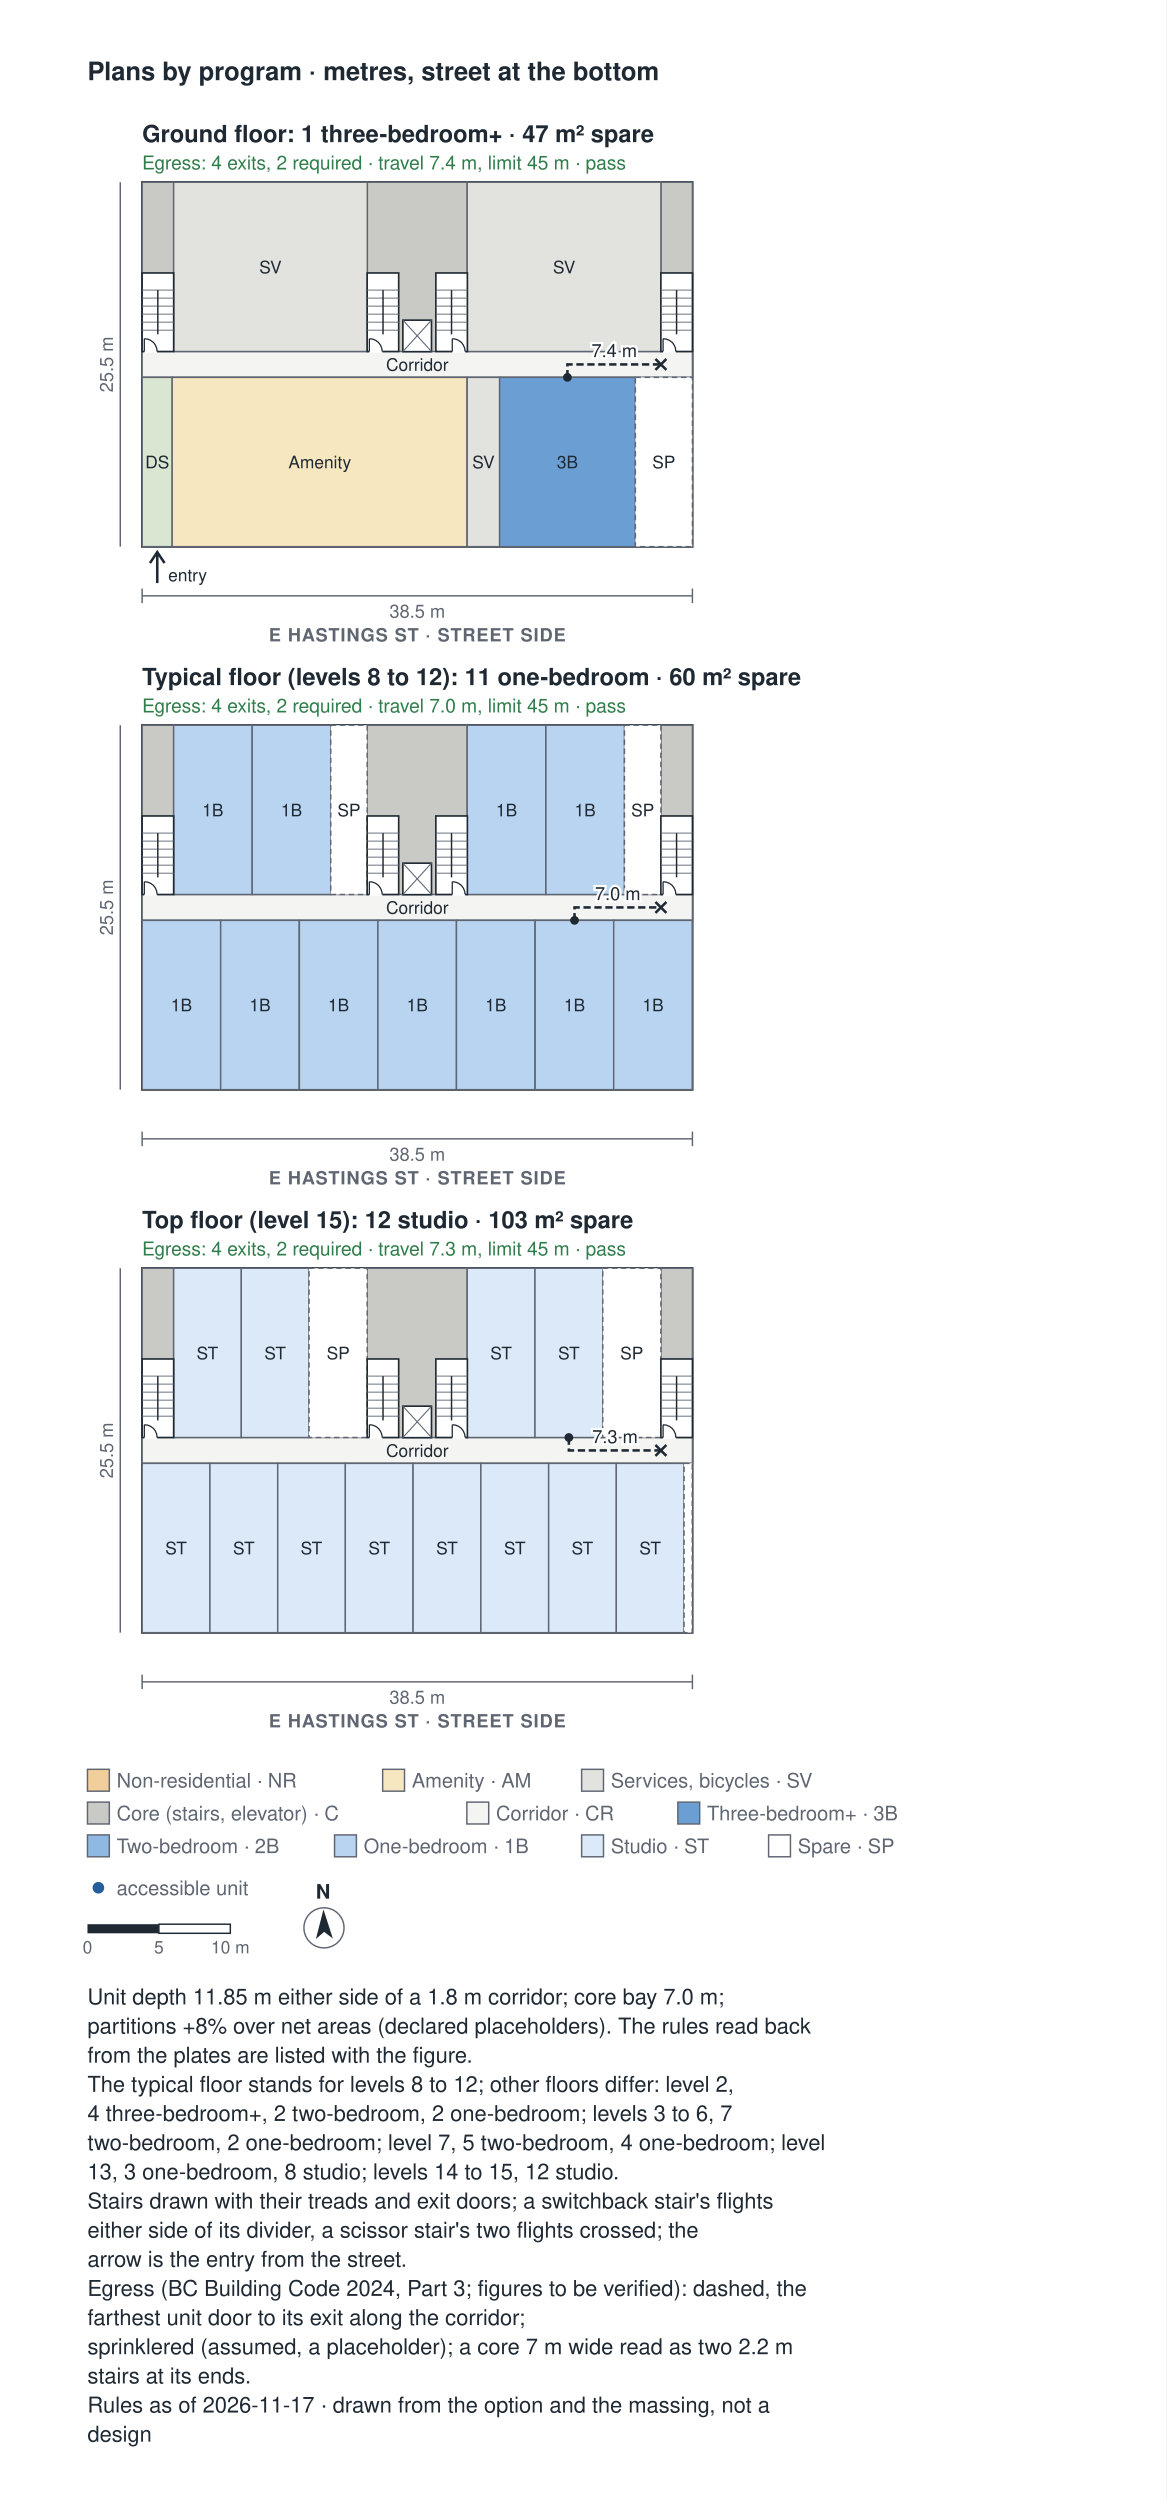
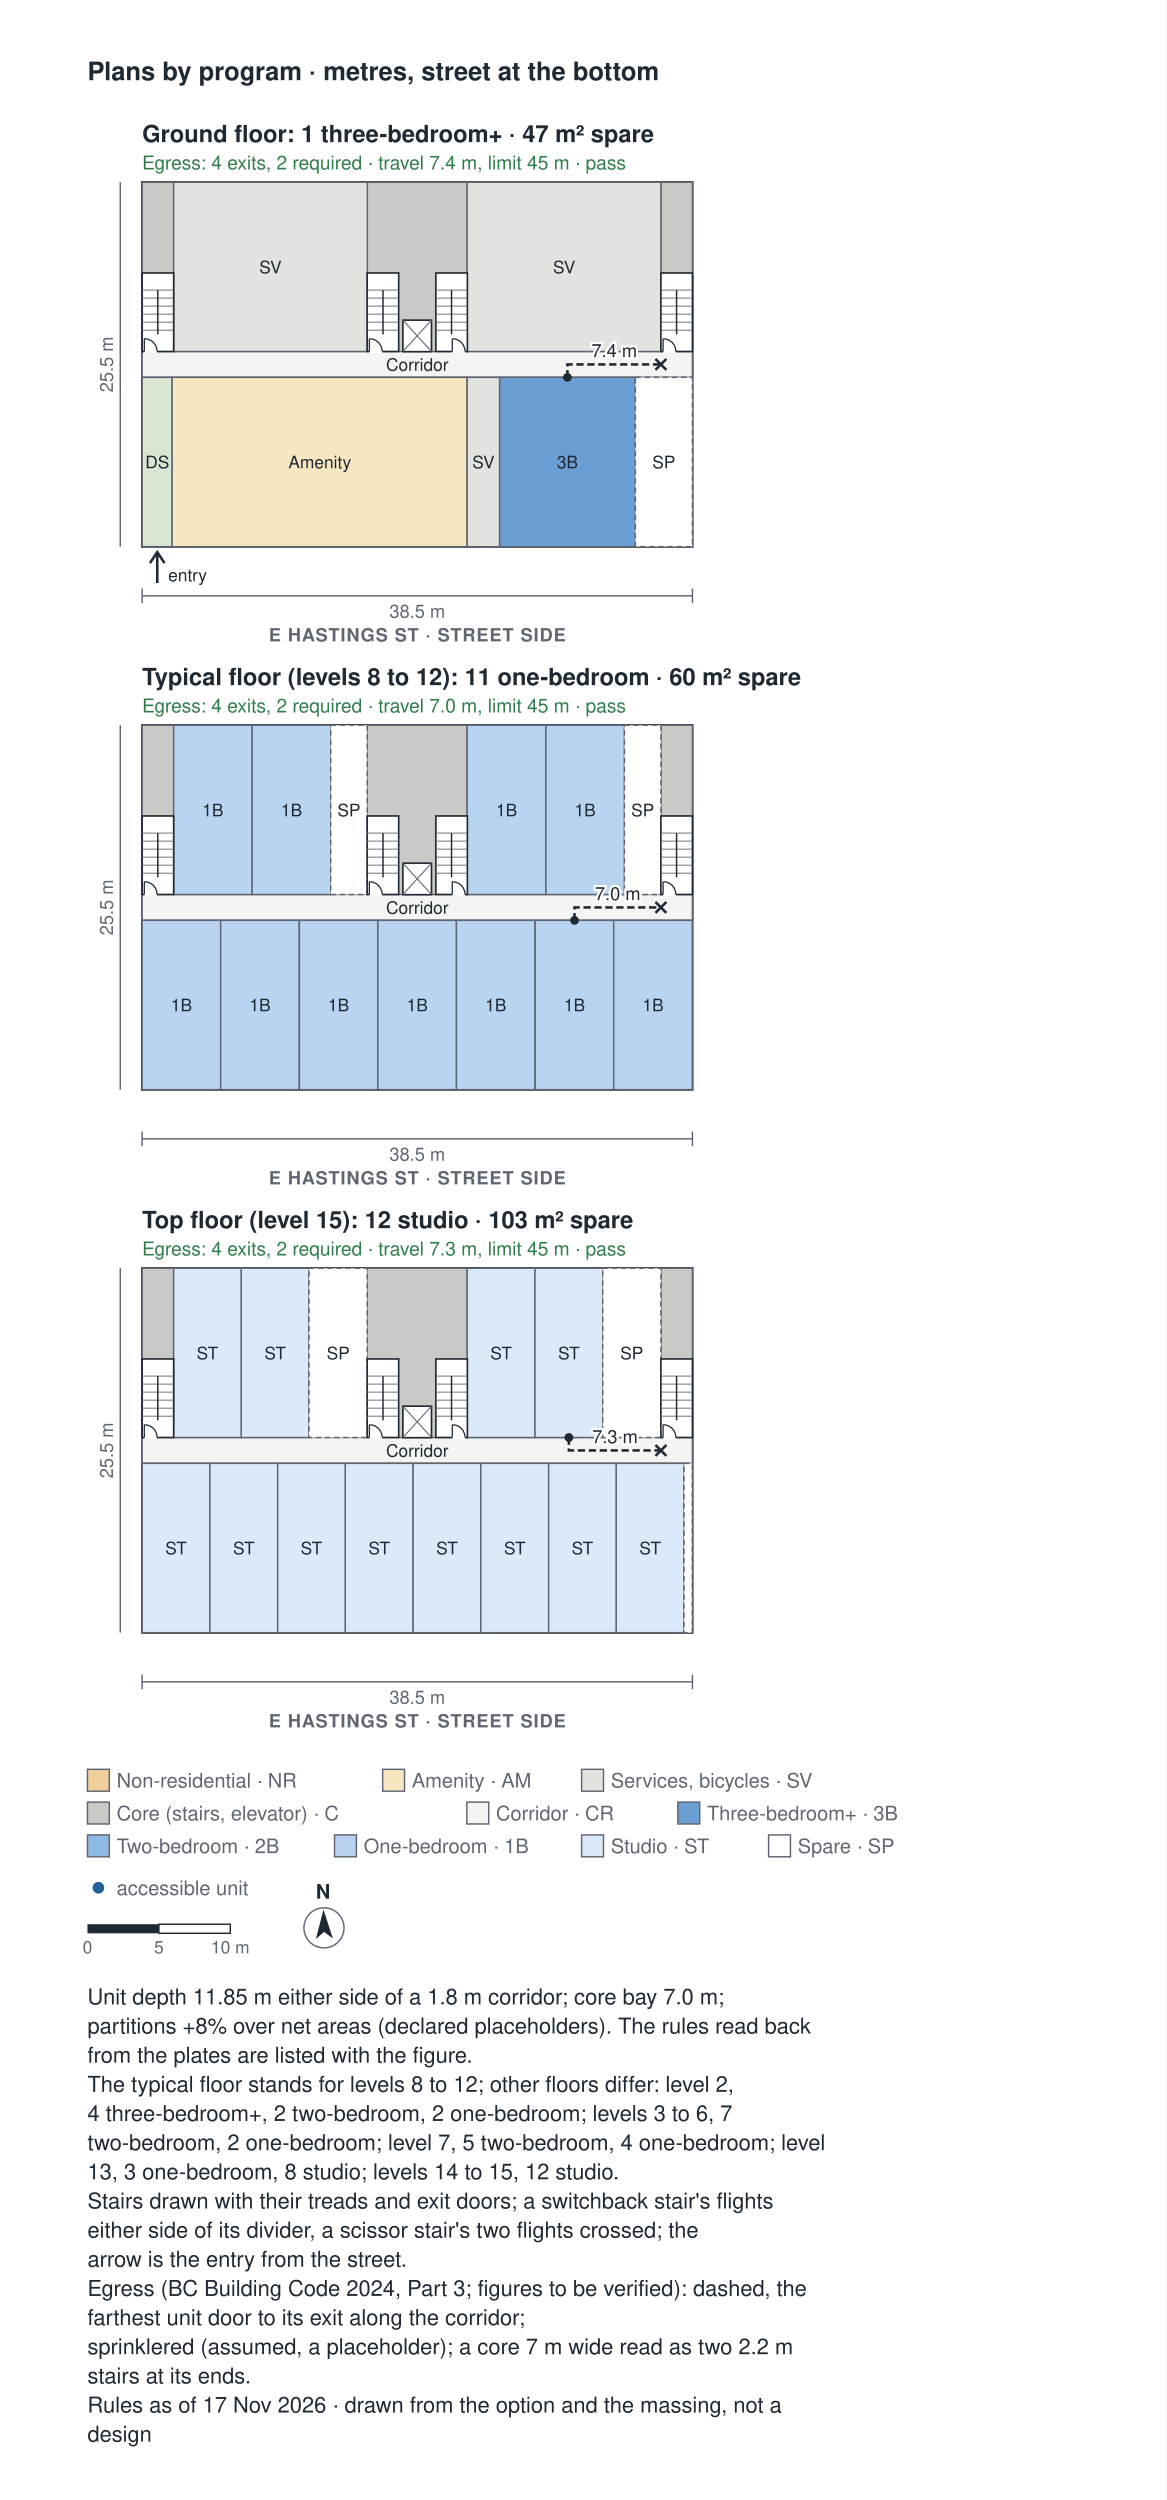
<svg xmlns="http://www.w3.org/2000/svg" width="640" height="1372" viewBox="0 0 640 1372" font-family="IBM Plex Sans, Helvetica, Arial, sans-serif" font-size="12" fill="#1f2933" role="img" aria-label="Floor plans by program">
  <rect width="100%" height="100%" fill="#ffffff" />
  <text x="48" y="44" font-size="14" font-weight="600">Plans by program · metres, street at the bottom</text>
  <text x="78.0" y="78.0" font-size="13" font-weight="600">Ground floor: 1 three-bedroom+ · 47 m² spare</text>
  <text x="78.0" y="93.0" font-size="10.5" fill="#2f7d4a">Egress: 4 exits, 2 required · travel 7.4 m, limit 45 m · pass</text>
  <rect x="78.0" y="100.0" width="302.0" height="200.0" fill="#f4f4f2" stroke="#1f2933" stroke-width="1.2" />
  <rect x="78.0" y="100.0" width="17.3" height="107.1" fill="#c9c9c5" stroke="#5f6672" stroke-width="0.8" />
  <rect x="201.5" y="100.0" width="54.9" height="107.1" fill="#c9c9c5" stroke="#5f6672" stroke-width="0.8" />
  <rect x="362.7" y="100.0" width="17.3" height="107.1" fill="#c9c9c5" stroke="#5f6672" stroke-width="0.8" />
  <rect x="78.0" y="192.9" width="302.0" height="14.1" fill="#f4f4f2" stroke="#5f6672" stroke-width="0.8" />
  <rect x="78.0" y="207.1" width="16.5" height="92.9" fill="#d9e6d2" stroke="#5f6672" stroke-width="0.8" />
  <rect x="94.5" y="207.1" width="161.8" height="92.9" fill="#f6e7c1" stroke="#5f6672" stroke-width="0.8" />
  <rect x="95.3" y="100.0" width="106.3" height="92.9" fill="#e2e2df" stroke="#5f6672" stroke-width="0.8" />
  <rect x="256.4" y="100.0" width="106.3" height="92.9" fill="#e2e2df" stroke="#5f6672" stroke-width="0.8" />
  <rect x="256.4" y="207.1" width="17.8" height="92.9" fill="#e2e2df" stroke="#5f6672" stroke-width="0.8" />
  <rect x="274.2" y="207.1" width="74.5" height="92.9" fill="#6b9fd4" stroke="#5f6672" stroke-width="0.8" />
  <rect x="348.7" y="207.1" width="31.3" height="92.9" fill="#ffffff" stroke="#5f6672" stroke-width="0.8" stroke-dasharray="3 2" />
  <rect x="78.0" y="149.8" width="17.3" height="43.1" fill="#ffffff" stroke="#1f2933" stroke-width="0.9" />
  <path d="M78.0 159.2h17.3M78.0 163.6h17.3M78.0 168.0h17.3M78.0 172.4h17.3M78.0 176.8h17.3M78.0 181.2h17.3" stroke="#5f6672" stroke-width="0.5" fill="none" />
  <line x1="86.6" y1="159.2" x2="86.6" y2="183.5" stroke="#1f2933" stroke-width="0.8" />
  <line x1="79.2" y1="192.9" x2="86.2" y2="192.9" stroke="#ffffff" stroke-width="1.6" />
  <path d="M79.2 185.9L79.2 192.9M86.2 192.9L86.0 191.1L85.3 189.4L84.2 187.9L82.7 186.8L81.0 186.1L79.2 185.9" stroke="#1f2933" stroke-width="0.7" fill="none" />
  <rect x="201.5" y="149.8" width="17.3" height="43.1" fill="#ffffff" stroke="#1f2933" stroke-width="0.9" />
  <path d="M201.5 159.2h17.3M201.5 163.6h17.3M201.5 168.0h17.3M201.5 172.4h17.3M201.5 176.8h17.3M201.5 181.2h17.3" stroke="#5f6672" stroke-width="0.5" fill="none" />
  <line x1="210.2" y1="159.2" x2="210.2" y2="183.5" stroke="#1f2933" stroke-width="0.8" />
  <line x1="202.7" y1="192.9" x2="209.8" y2="192.9" stroke="#ffffff" stroke-width="1.6" />
  <path d="M202.7 185.9L202.7 192.9M209.8 192.9L209.5 191.1L208.8 189.4L207.7 187.9L206.2 186.8L204.5 186.1L202.7 185.9" stroke="#1f2933" stroke-width="0.7" fill="none" />
  <rect x="239.2" y="149.8" width="17.3" height="43.1" fill="#ffffff" stroke="#1f2933" stroke-width="0.9" />
  <path d="M239.2 159.2h17.3M239.2 163.6h17.3M239.2 168.0h17.3M239.2 172.4h17.3M239.2 176.8h17.3M239.2 181.2h17.3" stroke="#5f6672" stroke-width="0.5" fill="none" />
  <line x1="247.8" y1="159.2" x2="247.8" y2="183.5" stroke="#1f2933" stroke-width="0.8" />
  <line x1="248.2" y1="192.9" x2="255.3" y2="192.9" stroke="#ffffff" stroke-width="1.6" />
  <path d="M248.2 185.9L248.2 192.9M255.3 192.9L255.0 191.1L254.3 189.4L253.2 187.9L251.7 186.8L250.0 186.1L248.2 185.9" stroke="#1f2933" stroke-width="0.7" fill="none" />
  <rect x="221.1" y="175.7" width="15.7" height="17.3" fill="#ffffff" stroke="#1f2933" stroke-width="0.9" />
  <path d="M221.1 175.7L236.8 192.9M221.1 192.9L236.8 175.7" stroke="#5f6672" stroke-width="0.6" fill="none" />
  <rect x="362.7" y="149.8" width="17.3" height="43.1" fill="#ffffff" stroke="#1f2933" stroke-width="0.9" />
  <path d="M362.7 159.2h17.3M362.7 163.6h17.3M362.7 168.0h17.3M362.7 172.4h17.3M362.7 176.8h17.3M362.7 181.2h17.3" stroke="#5f6672" stroke-width="0.5" fill="none" />
  <line x1="371.3" y1="159.2" x2="371.3" y2="183.5" stroke="#1f2933" stroke-width="0.8" />
  <line x1="363.9" y1="192.9" x2="370.9" y2="192.9" stroke="#ffffff" stroke-width="1.6" />
  <path d="M363.9 185.9L363.9 192.9M370.9 192.9L370.7 191.1L370.0 189.4L368.9 187.9L367.4 186.8L365.7 186.1L363.9 185.9" stroke="#1f2933" stroke-width="0.7" fill="none" />
  <text x="229.0" y="203.5" font-size="9.5" text-anchor="middle" fill="#1f2933">Corridor</text>
  <text x="86.3" y="257.0" font-size="9.5" text-anchor="middle" fill="#1f2933">DS</text>
  <text x="175.5" y="257.0" font-size="9.5" text-anchor="middle" fill="#1f2933">Amenity</text>
  <text x="148.4" y="150.0" font-size="9.5" text-anchor="middle" fill="#1f2933">SV</text>
  <text x="309.6" y="150.0" font-size="9.5" text-anchor="middle" fill="#1f2933">SV</text>
  <text x="265.3" y="257.0" font-size="9.5" text-anchor="middle" fill="#1f2933">SV</text>
  <text x="311.4" y="257.0" font-size="9.5" text-anchor="middle" fill="#1f2933">3B</text>
  <text x="364.3" y="257.0" font-size="9.5" text-anchor="middle" fill="#1f2933">SP</text>
  <polyline points="311.4,207.1 311.4,200.0 362.7,200.0" fill="none" stroke="#1f2933" stroke-width="1.4" stroke-dasharray="4 2" />
  <circle cx="311.4" cy="207.1" r="2.4" fill="#1f2933" />
  <path d="M 359.7 197.0 L 365.7 203.0 M 359.7 203.0 L 365.7 197.0" stroke="#1f2933" stroke-width="1.4" />
  <text x="337.1" y="196.0" font-size="10" text-anchor="middle" fill="#1f2933" stroke="#ffffff" stroke-width="2.5" paint-order="stroke">7.4 m</text>
  <path d="M86.3 320.0V303.0M82.3 309.0L86.3 303.0L90.3 309.0" stroke="#1f2933" stroke-width="1.4" fill="none" />
  <text x="92.3" y="319.0" font-size="9.5" fill="#1f2933">entry</text>
  <path d="M78.0 327.0H380.0M78.0 323.0V331.0M380.0 323.0V331.0" stroke="#5f6672" stroke-width="0.8" fill="none" />
  <text x="229.0" y="339.0" font-size="10" text-anchor="middle" fill="#5f6672">38.5 m</text>
  <text x="229.0" y="352.0" font-size="10" font-weight="600" letter-spacing="0.5" text-anchor="middle" fill="#5f6672">E HASTINGS ST · STREET SIDE</text>
  <line x1="66.0" y1="100.0" x2="66.0" y2="300.0" stroke="#5f6672" stroke-width="0.8" />
  <text x="62.0" y="200.0" font-size="10" text-anchor="middle" fill="#5f6672" transform="rotate(-90 62.0 200.0)">25.5 m</text>
  <text x="78.0" y="376.0" font-size="13" font-weight="600">Typical floor (levels 8 to 12): 11 one-bedroom · 60 m² spare</text>
  <text x="78.0" y="391.0" font-size="10.5" fill="#2f7d4a">Egress: 4 exits, 2 required · travel 7.0 m, limit 45 m · pass</text>
  <rect x="78.0" y="398.0" width="302.0" height="200.0" fill="#f4f4f2" stroke="#1f2933" stroke-width="1.2" />
  <rect x="78.0" y="398.0" width="17.3" height="107.1" fill="#c9c9c5" stroke="#5f6672" stroke-width="0.8" />
  <rect x="201.5" y="398.0" width="54.9" height="107.1" fill="#c9c9c5" stroke="#5f6672" stroke-width="0.8" />
  <rect x="362.7" y="398.0" width="17.3" height="107.1" fill="#c9c9c5" stroke="#5f6672" stroke-width="0.8" />
  <rect x="78.0" y="490.9" width="302.0" height="14.1" fill="#f4f4f2" stroke="#5f6672" stroke-width="0.8" />
  <rect x="78.0" y="505.1" width="43.1" height="92.9" fill="#b9d4f0" stroke="#5f6672" stroke-width="0.8" />
  <rect x="121.1" y="505.1" width="43.1" height="92.9" fill="#b9d4f0" stroke="#5f6672" stroke-width="0.8" />
  <rect x="164.3" y="505.1" width="43.1" height="92.9" fill="#b9d4f0" stroke="#5f6672" stroke-width="0.8" />
  <rect x="207.4" y="505.1" width="43.1" height="92.9" fill="#b9d4f0" stroke="#5f6672" stroke-width="0.8" />
  <rect x="250.5" y="505.1" width="43.1" height="92.9" fill="#b9d4f0" stroke="#5f6672" stroke-width="0.8" />
  <rect x="293.7" y="505.1" width="43.1" height="92.9" fill="#b9d4f0" stroke="#5f6672" stroke-width="0.8" />
  <rect x="336.8" y="505.1" width="43.1" height="92.9" fill="#b9d4f0" stroke="#5f6672" stroke-width="0.8" />
  <rect x="95.3" y="398.0" width="43.1" height="92.9" fill="#b9d4f0" stroke="#5f6672" stroke-width="0.8" />
  <rect x="138.4" y="398.0" width="43.1" height="92.9" fill="#b9d4f0" stroke="#5f6672" stroke-width="0.8" />
  <rect x="256.4" y="398.0" width="43.1" height="92.9" fill="#b9d4f0" stroke="#5f6672" stroke-width="0.8" />
  <rect x="299.6" y="398.0" width="43.1" height="92.9" fill="#b9d4f0" stroke="#5f6672" stroke-width="0.8" />
  <rect x="181.5" y="398.0" width="20.0" height="92.9" fill="#ffffff" stroke="#5f6672" stroke-width="0.8" stroke-dasharray="3 2" />
  <rect x="342.7" y="398.0" width="20.0" height="92.9" fill="#ffffff" stroke="#5f6672" stroke-width="0.8" stroke-dasharray="3 2" />
  <rect x="78.0" y="447.8" width="17.3" height="43.1" fill="#ffffff" stroke="#1f2933" stroke-width="0.9" />
  <path d="M78.0 457.2h17.3M78.0 461.6h17.3M78.0 466.0h17.3M78.0 470.4h17.3M78.0 474.8h17.3M78.0 479.2h17.3" stroke="#5f6672" stroke-width="0.5" fill="none" />
  <line x1="86.6" y1="457.2" x2="86.6" y2="481.5" stroke="#1f2933" stroke-width="0.8" />
  <line x1="79.2" y1="490.9" x2="86.2" y2="490.9" stroke="#ffffff" stroke-width="1.6" />
  <path d="M79.2 483.9L79.2 490.9M86.2 490.9L86.0 489.1L85.3 487.4L84.2 485.9L82.7 484.8L81.0 484.1L79.2 483.9" stroke="#1f2933" stroke-width="0.7" fill="none" />
  <rect x="201.5" y="447.8" width="17.3" height="43.1" fill="#ffffff" stroke="#1f2933" stroke-width="0.9" />
  <path d="M201.5 457.2h17.3M201.5 461.6h17.3M201.5 466.0h17.3M201.5 470.4h17.3M201.5 474.8h17.3M201.5 479.2h17.3" stroke="#5f6672" stroke-width="0.5" fill="none" />
  <line x1="210.2" y1="457.2" x2="210.2" y2="481.5" stroke="#1f2933" stroke-width="0.8" />
  <line x1="202.7" y1="490.9" x2="209.8" y2="490.9" stroke="#ffffff" stroke-width="1.6" />
  <path d="M202.7 483.9L202.7 490.9M209.8 490.9L209.5 489.1L208.8 487.4L207.7 485.9L206.2 484.8L204.5 484.1L202.7 483.9" stroke="#1f2933" stroke-width="0.7" fill="none" />
  <rect x="239.2" y="447.8" width="17.3" height="43.1" fill="#ffffff" stroke="#1f2933" stroke-width="0.9" />
  <path d="M239.2 457.2h17.3M239.2 461.6h17.3M239.2 466.0h17.3M239.2 470.4h17.3M239.2 474.8h17.3M239.2 479.2h17.3" stroke="#5f6672" stroke-width="0.5" fill="none" />
  <line x1="247.8" y1="457.2" x2="247.8" y2="481.5" stroke="#1f2933" stroke-width="0.8" />
  <line x1="248.2" y1="490.9" x2="255.3" y2="490.9" stroke="#ffffff" stroke-width="1.6" />
  <path d="M248.2 483.9L248.2 490.9M255.3 490.9L255.0 489.1L254.3 487.4L253.2 485.9L251.7 484.8L250.0 484.1L248.2 483.9" stroke="#1f2933" stroke-width="0.7" fill="none" />
  <rect x="221.1" y="473.7" width="15.7" height="17.3" fill="#ffffff" stroke="#1f2933" stroke-width="0.9" />
  <path d="M221.1 473.7L236.8 490.9M221.1 490.9L236.8 473.7" stroke="#5f6672" stroke-width="0.6" fill="none" />
  <rect x="362.7" y="447.8" width="17.3" height="43.1" fill="#ffffff" stroke="#1f2933" stroke-width="0.9" />
  <path d="M362.7 457.2h17.3M362.7 461.6h17.3M362.7 466.0h17.3M362.7 470.4h17.3M362.7 474.8h17.3M362.7 479.2h17.3" stroke="#5f6672" stroke-width="0.5" fill="none" />
  <line x1="371.3" y1="457.2" x2="371.3" y2="481.5" stroke="#1f2933" stroke-width="0.8" />
  <line x1="363.9" y1="490.9" x2="370.9" y2="490.9" stroke="#ffffff" stroke-width="1.6" />
  <path d="M363.9 483.9L363.9 490.9M370.9 490.9L370.7 489.1L370.0 487.4L368.9 485.9L367.4 484.8L365.7 484.1L363.9 483.9" stroke="#1f2933" stroke-width="0.7" fill="none" />
  <text x="229.0" y="501.5" font-size="9.5" text-anchor="middle" fill="#1f2933">Corridor</text>
  <text x="99.6" y="555.0" font-size="9.5" text-anchor="middle" fill="#1f2933">1B</text>
  <text x="142.7" y="555.0" font-size="9.5" text-anchor="middle" fill="#1f2933">1B</text>
  <text x="185.8" y="555.0" font-size="9.5" text-anchor="middle" fill="#1f2933">1B</text>
  <text x="229.0" y="555.0" font-size="9.5" text-anchor="middle" fill="#1f2933">1B</text>
  <text x="272.1" y="555.0" font-size="9.5" text-anchor="middle" fill="#1f2933">1B</text>
  <text x="315.3" y="555.0" font-size="9.5" text-anchor="middle" fill="#1f2933">1B</text>
  <text x="358.4" y="555.0" font-size="9.5" text-anchor="middle" fill="#1f2933">1B</text>
  <text x="116.8" y="448.0" font-size="9.5" text-anchor="middle" fill="#1f2933">1B</text>
  <text x="160.0" y="448.0" font-size="9.5" text-anchor="middle" fill="#1f2933">1B</text>
  <text x="278.0" y="448.0" font-size="9.5" text-anchor="middle" fill="#1f2933">1B</text>
  <text x="321.1" y="448.0" font-size="9.5" text-anchor="middle" fill="#1f2933">1B</text>
  <text x="191.5" y="448.0" font-size="9.5" text-anchor="middle" fill="#1f2933">SP</text>
  <text x="352.7" y="448.0" font-size="9.5" text-anchor="middle" fill="#1f2933">SP</text>
  <polyline points="315.3,505.1 315.3,498.0 362.7,498.0" fill="none" stroke="#1f2933" stroke-width="1.4" stroke-dasharray="4 2" />
  <circle cx="315.3" cy="505.1" r="2.4" fill="#1f2933" />
  <path d="M 359.7 495.0 L 365.7 501.0 M 359.7 501.0 L 365.7 495.0" stroke="#1f2933" stroke-width="1.4" />
  <text x="339.0" y="494.0" font-size="10" text-anchor="middle" fill="#1f2933" stroke="#ffffff" stroke-width="2.5" paint-order="stroke">7.0 m</text>
  <path d="M78.0 625.0H380.0M78.0 621.0V629.0M380.0 621.0V629.0" stroke="#5f6672" stroke-width="0.8" fill="none" />
  <text x="229.0" y="637.0" font-size="10" text-anchor="middle" fill="#5f6672">38.5 m</text>
  <text x="229.0" y="650.0" font-size="10" font-weight="600" letter-spacing="0.5" text-anchor="middle" fill="#5f6672">E HASTINGS ST · STREET SIDE</text>
  <line x1="66.0" y1="398.0" x2="66.0" y2="598.0" stroke="#5f6672" stroke-width="0.8" />
  <text x="62.0" y="498.0" font-size="10" text-anchor="middle" fill="#5f6672" transform="rotate(-90 62.0 498.0)">25.5 m</text>
  <text x="78.0" y="674.0" font-size="13" font-weight="600">Top floor (level 15): 12 studio · 103 m² spare</text>
  <text x="78.0" y="689.0" font-size="10.5" fill="#2f7d4a">Egress: 4 exits, 2 required · travel 7.3 m, limit 45 m · pass</text>
  <rect x="78.0" y="696.0" width="302.0" height="200.0" fill="#f4f4f2" stroke="#1f2933" stroke-width="1.2" />
  <rect x="78.0" y="696.0" width="17.3" height="107.1" fill="#c9c9c5" stroke="#5f6672" stroke-width="0.8" />
  <rect x="201.5" y="696.0" width="54.9" height="107.1" fill="#c9c9c5" stroke="#5f6672" stroke-width="0.8" />
  <rect x="362.7" y="696.0" width="17.3" height="107.1" fill="#c9c9c5" stroke="#5f6672" stroke-width="0.8" />
  <rect x="78.0" y="788.9" width="302.0" height="14.1" fill="#f4f4f2" stroke="#5f6672" stroke-width="0.8" />
  <rect x="78.0" y="803.1" width="37.2" height="92.9" fill="#dbe9f8" stroke="#5f6672" stroke-width="0.8" />
  <rect x="115.2" y="803.1" width="37.2" height="92.9" fill="#dbe9f8" stroke="#5f6672" stroke-width="0.8" />
  <rect x="152.4" y="803.1" width="37.2" height="92.9" fill="#dbe9f8" stroke="#5f6672" stroke-width="0.8" />
  <rect x="189.5" y="803.1" width="37.2" height="92.9" fill="#dbe9f8" stroke="#5f6672" stroke-width="0.8" />
  <rect x="226.7" y="803.1" width="37.2" height="92.9" fill="#dbe9f8" stroke="#5f6672" stroke-width="0.8" />
  <rect x="263.9" y="803.1" width="37.2" height="92.9" fill="#dbe9f8" stroke="#5f6672" stroke-width="0.8" />
  <rect x="301.1" y="803.1" width="37.2" height="92.9" fill="#dbe9f8" stroke="#5f6672" stroke-width="0.8" />
  <rect x="338.2" y="803.1" width="37.2" height="92.9" fill="#dbe9f8" stroke="#5f6672" stroke-width="0.8" />
  <rect x="95.3" y="696.0" width="37.2" height="92.9" fill="#dbe9f8" stroke="#5f6672" stroke-width="0.8" />
  <rect x="132.4" y="696.0" width="37.2" height="92.9" fill="#dbe9f8" stroke="#5f6672" stroke-width="0.8" />
  <rect x="256.4" y="696.0" width="37.2" height="92.9" fill="#dbe9f8" stroke="#5f6672" stroke-width="0.8" />
  <rect x="293.6" y="696.0" width="37.2" height="92.9" fill="#dbe9f8" stroke="#5f6672" stroke-width="0.8" />
  <rect x="375.4" y="803.1" width="4.5" height="92.9" fill="#ffffff" stroke="#5f6672" stroke-width="0.8" stroke-dasharray="3 2" />
  <rect x="169.6" y="696.0" width="31.9" height="92.9" fill="#ffffff" stroke="#5f6672" stroke-width="0.8" stroke-dasharray="3 2" />
  <rect x="330.8" y="696.0" width="31.9" height="92.9" fill="#ffffff" stroke="#5f6672" stroke-width="0.8" stroke-dasharray="3 2" />
  <rect x="78.0" y="745.8" width="17.3" height="43.1" fill="#ffffff" stroke="#1f2933" stroke-width="0.9" />
  <path d="M78.0 755.2h17.3M78.0 759.6h17.3M78.0 764.0h17.3M78.0 768.4h17.3M78.0 772.8h17.3M78.0 777.2h17.3" stroke="#5f6672" stroke-width="0.5" fill="none" />
  <line x1="86.6" y1="755.2" x2="86.6" y2="779.5" stroke="#1f2933" stroke-width="0.8" />
  <line x1="79.2" y1="788.9" x2="86.2" y2="788.9" stroke="#ffffff" stroke-width="1.6" />
  <path d="M79.2 781.9L79.2 788.9M86.2 788.9L86.0 787.1L85.3 785.4L84.2 783.9L82.7 782.8L81.0 782.1L79.2 781.9" stroke="#1f2933" stroke-width="0.7" fill="none" />
  <rect x="201.5" y="745.8" width="17.3" height="43.1" fill="#ffffff" stroke="#1f2933" stroke-width="0.9" />
  <path d="M201.5 755.2h17.3M201.5 759.6h17.3M201.5 764.0h17.3M201.5 768.4h17.3M201.5 772.8h17.3M201.5 777.2h17.3" stroke="#5f6672" stroke-width="0.5" fill="none" />
  <line x1="210.2" y1="755.2" x2="210.2" y2="779.5" stroke="#1f2933" stroke-width="0.8" />
  <line x1="202.7" y1="788.9" x2="209.8" y2="788.9" stroke="#ffffff" stroke-width="1.6" />
  <path d="M202.7 781.9L202.7 788.9M209.8 788.9L209.5 787.1L208.8 785.4L207.7 783.9L206.2 782.8L204.5 782.1L202.7 781.9" stroke="#1f2933" stroke-width="0.7" fill="none" />
  <rect x="239.2" y="745.8" width="17.3" height="43.1" fill="#ffffff" stroke="#1f2933" stroke-width="0.9" />
  <path d="M239.2 755.2h17.3M239.2 759.6h17.3M239.2 764.0h17.3M239.2 768.4h17.3M239.2 772.8h17.3M239.2 777.2h17.3" stroke="#5f6672" stroke-width="0.5" fill="none" />
  <line x1="247.8" y1="755.2" x2="247.8" y2="779.5" stroke="#1f2933" stroke-width="0.8" />
  <line x1="248.2" y1="788.9" x2="255.3" y2="788.9" stroke="#ffffff" stroke-width="1.6" />
  <path d="M248.2 781.9L248.2 788.9M255.3 788.9L255.0 787.1L254.3 785.4L253.2 783.9L251.7 782.8L250.0 782.1L248.2 781.9" stroke="#1f2933" stroke-width="0.7" fill="none" />
  <rect x="221.1" y="771.7" width="15.7" height="17.3" fill="#ffffff" stroke="#1f2933" stroke-width="0.9" />
  <path d="M221.1 771.7L236.8 788.9M221.1 788.9L236.8 771.7" stroke="#5f6672" stroke-width="0.6" fill="none" />
  <rect x="362.7" y="745.8" width="17.3" height="43.1" fill="#ffffff" stroke="#1f2933" stroke-width="0.9" />
  <path d="M362.7 755.2h17.3M362.7 759.6h17.3M362.7 764.0h17.3M362.7 768.4h17.3M362.7 772.8h17.3M362.7 777.2h17.3" stroke="#5f6672" stroke-width="0.5" fill="none" />
  <line x1="371.3" y1="755.2" x2="371.3" y2="779.5" stroke="#1f2933" stroke-width="0.8" />
  <line x1="363.9" y1="788.9" x2="370.9" y2="788.9" stroke="#ffffff" stroke-width="1.6" />
  <path d="M363.9 781.9L363.9 788.9M370.9 788.9L370.7 787.1L370.0 785.4L368.9 783.9L367.4 782.8L365.7 782.1L363.9 781.9" stroke="#1f2933" stroke-width="0.7" fill="none" />
  <text x="229.0" y="799.5" font-size="9.5" text-anchor="middle" fill="#1f2933">Corridor</text>
  <text x="96.6" y="853.0" font-size="9.5" text-anchor="middle" fill="#1f2933">ST</text>
  <text x="133.8" y="853.0" font-size="9.5" text-anchor="middle" fill="#1f2933">ST</text>
  <text x="170.9" y="853.0" font-size="9.5" text-anchor="middle" fill="#1f2933">ST</text>
  <text x="208.1" y="853.0" font-size="9.5" text-anchor="middle" fill="#1f2933">ST</text>
  <text x="245.3" y="853.0" font-size="9.5" text-anchor="middle" fill="#1f2933">ST</text>
  <text x="282.5" y="853.0" font-size="9.5" text-anchor="middle" fill="#1f2933">ST</text>
  <text x="319.6" y="853.0" font-size="9.5" text-anchor="middle" fill="#1f2933">ST</text>
  <text x="356.8" y="853.0" font-size="9.5" text-anchor="middle" fill="#1f2933">ST</text>
  <text x="113.8" y="746.0" font-size="9.5" text-anchor="middle" fill="#1f2933">ST</text>
  <text x="151.0" y="746.0" font-size="9.5" text-anchor="middle" fill="#1f2933">ST</text>
  <text x="275.0" y="746.0" font-size="9.5" text-anchor="middle" fill="#1f2933">ST</text>
  <text x="312.2" y="746.0" font-size="9.5" text-anchor="middle" fill="#1f2933">ST</text>
  <text x="185.6" y="746.0" font-size="9.5" text-anchor="middle" fill="#1f2933">SP</text>
  <text x="346.7" y="746.0" font-size="9.5" text-anchor="middle" fill="#1f2933">SP</text>
  <polyline points="312.2,788.9 312.2,796.0 362.7,796.0" fill="none" stroke="#1f2933" stroke-width="1.4" stroke-dasharray="4 2" />
  <circle cx="312.2" cy="788.9" r="2.4" fill="#1f2933" />
  <path d="M 359.7 793.0 L 365.7 799.0 M 359.7 799.0 L 365.7 793.0" stroke="#1f2933" stroke-width="1.4" />
  <text x="337.5" y="792.0" font-size="10" text-anchor="middle" fill="#1f2933" stroke="#ffffff" stroke-width="2.5" paint-order="stroke">7.3 m</text>
  <path d="M78.0 923.0H380.0M78.0 919.0V927.0M380.0 919.0V927.0" stroke="#5f6672" stroke-width="0.8" fill="none" />
  <text x="229.0" y="935.0" font-size="10" text-anchor="middle" fill="#5f6672">38.5 m</text>
  <text x="229.0" y="948.0" font-size="10" font-weight="600" letter-spacing="0.5" text-anchor="middle" fill="#5f6672">E HASTINGS ST · STREET SIDE</text>
  <line x1="66.0" y1="696.0" x2="66.0" y2="896.0" stroke="#5f6672" stroke-width="0.8" />
  <text x="62.0" y="796.0" font-size="10" text-anchor="middle" fill="#5f6672" transform="rotate(-90 62.0 796.0)">25.5 m</text>
  <g transform="translate(0.0 980.0)">
    <rect x="48.0" y="-9.0" width="12" height="12" fill="#f0cf9a" stroke="#5f6672" stroke-width="0.8" />
    <text x="64.0" y="1.0" fill="#5f6672" font-size="11">Non-residential · NR</text>
    <rect x="210.0" y="-9.0" width="12" height="12" fill="#f6e7c1" stroke="#5f6672" stroke-width="0.8" />
    <text x="226.0" y="1.0" fill="#5f6672" font-size="11">Amenity · AM</text>
    <rect x="319.2" y="-9.0" width="12" height="12" fill="#e2e2df" stroke="#5f6672" stroke-width="0.8" />
    <text x="335.2" y="1.0" fill="#5f6672" font-size="11">Services, bicycles · SV</text>
    <rect x="48.0" y="9.0" width="12" height="12" fill="#c9c9c5" stroke="#5f6672" stroke-width="0.8" />
    <text x="64.0" y="19.0" fill="#5f6672" font-size="11">Core (stairs, elevator) · C</text>
    <rect x="256.2" y="9.0" width="12" height="12" fill="#f4f4f2" stroke="#5f6672" stroke-width="0.8" />
    <text x="272.2" y="19.0" fill="#5f6672" font-size="11">Corridor · CR</text>
    <rect x="372.0" y="9.0" width="12" height="12" fill="#6b9fd4" stroke="#5f6672" stroke-width="0.8" />
    <text x="388.0" y="19.0" fill="#5f6672" font-size="11">Three-bedroom+ · 3B</text>
    <rect x="48.0" y="27.0" width="12" height="12" fill="#8fb8e3" stroke="#5f6672" stroke-width="0.8" />
    <text x="64.0" y="37.0" fill="#5f6672" font-size="11">Two-bedroom · 2B</text>
    <rect x="183.6" y="27.0" width="12" height="12" fill="#b9d4f0" stroke="#5f6672" stroke-width="0.8" />
    <text x="199.6" y="37.0" fill="#5f6672" font-size="11">One-bedroom · 1B</text>
    <rect x="319.2" y="27.0" width="12" height="12" fill="#dbe9f8" stroke="#5f6672" stroke-width="0.8" />
    <text x="335.2" y="37.0" fill="#5f6672" font-size="11">Studio · ST</text>
    <rect x="421.8" y="27.0" width="12" height="12" fill="#ffffff" stroke="#5f6672" stroke-width="0.8" />
    <text x="437.8" y="37.0" fill="#5f6672" font-size="11">Spare · SP</text>
  </g>
  <circle cx="54" cy="1036.0" r="3.2" fill="#245f9c" />
  <text x="64" y="1040.0" font-size="11" fill="#5f6672">accessible unit</text>
  <rect x="48.0" y="1056.0" width="39.2" height="5" fill="#1f2933" />
  <rect x="87.2" y="1056.0" width="39.2" height="5" fill="#ffffff" stroke="#1f2933" stroke-width="0.8" />
  <text x="48.0" y="1072.0" font-size="9.5" text-anchor="middle" fill="#5f6672">0</text>
  <text x="87.2" y="1072.0" font-size="9.5" text-anchor="middle" fill="#5f6672">5</text>
  <text x="126.4" y="1072.0" font-size="9.5" text-anchor="middle" fill="#5f6672">10 m</text>
  <g transform="rotate(-1.6 177.8 1058.0)">
    <circle cx="177.8" cy="1058.0" r="11.0" fill="#ffffff" stroke="#5f6672" stroke-width="0.8" />
    <polygon points="177.8,1047.9 182.5,1064.0 177.8,1060.2 173.2,1064.0" fill="#1f2933" />
  </g>
  <text x="177.3" y="1042.0" font-size="11" font-weight="600" text-anchor="middle" fill="#1f2933">N</text>
  <text x="48.0" y="1100.0" font-size="12" fill="#1f2933">Unit depth 11.85 m either side of a 1.8 m corridor; core bay 7.0 m;</text>
  <text x="48.0" y="1116.0" font-size="12" fill="#1f2933">partitions +8% over net areas (declared placeholders). The rules read back</text>
  <text x="48.0" y="1132.0" font-size="12" fill="#1f2933">from the plates are listed with the figure.</text>
  <text x="48.0" y="1148.0" font-size="12" fill="#1f2933">The typical floor stands for levels 8 to 12; other floors differ: level 2,</text>
  <text x="48.0" y="1164.0" font-size="12" fill="#1f2933">4 three-bedroom+, 2 two-bedroom, 2 one-bedroom; levels 3 to 6, 7</text>
  <text x="48.0" y="1180.0" font-size="12" fill="#1f2933">two-bedroom, 2 one-bedroom; level 7, 5 two-bedroom, 4 one-bedroom; level</text>
  <text x="48.0" y="1196.0" font-size="12" fill="#1f2933">13, 3 one-bedroom, 8 studio; levels 14 to 15, 12 studio.</text>
  <text x="48.0" y="1212.0" font-size="12" fill="#1f2933">Stairs drawn with their treads and exit doors; a switchback stair's flights</text>
  <text x="48.0" y="1228.0" font-size="12" fill="#1f2933">either side of its divider, a scissor stair's two flights crossed; the</text>
  <text x="48.0" y="1244.0" font-size="12" fill="#1f2933">arrow is the entry from the street.</text>
  <text x="48.0" y="1260.0" font-size="12" fill="#1f2933">Egress (BC Building Code 2024, Part 3; figures to be verified): dashed, the</text>
  <text x="48.0" y="1276.0" font-size="12" fill="#1f2933">farthest unit door to its exit along the corridor;</text>
  <text x="48.0" y="1292.0" font-size="12" fill="#1f2933">sprinklered (assumed, a placeholder); a core 7 m wide read as two 2.2 m</text>
  <text x="48.0" y="1308.0" font-size="12" fill="#1f2933">stairs at its ends.</text>
-   <text x="48.0" y="1324.0" font-size="12" fill="#1f2933">Rules as of 2026-11-17 · drawn from the option and the massing, not a</text>
+   <text x="48.0" y="1324.0" font-size="12" fill="#1f2933">Rules as of 17 Nov 2026 · drawn from the option and the massing, not a</text>
  <text x="48.0" y="1340.0" font-size="12" fill="#1f2933">design</text>
</svg>
